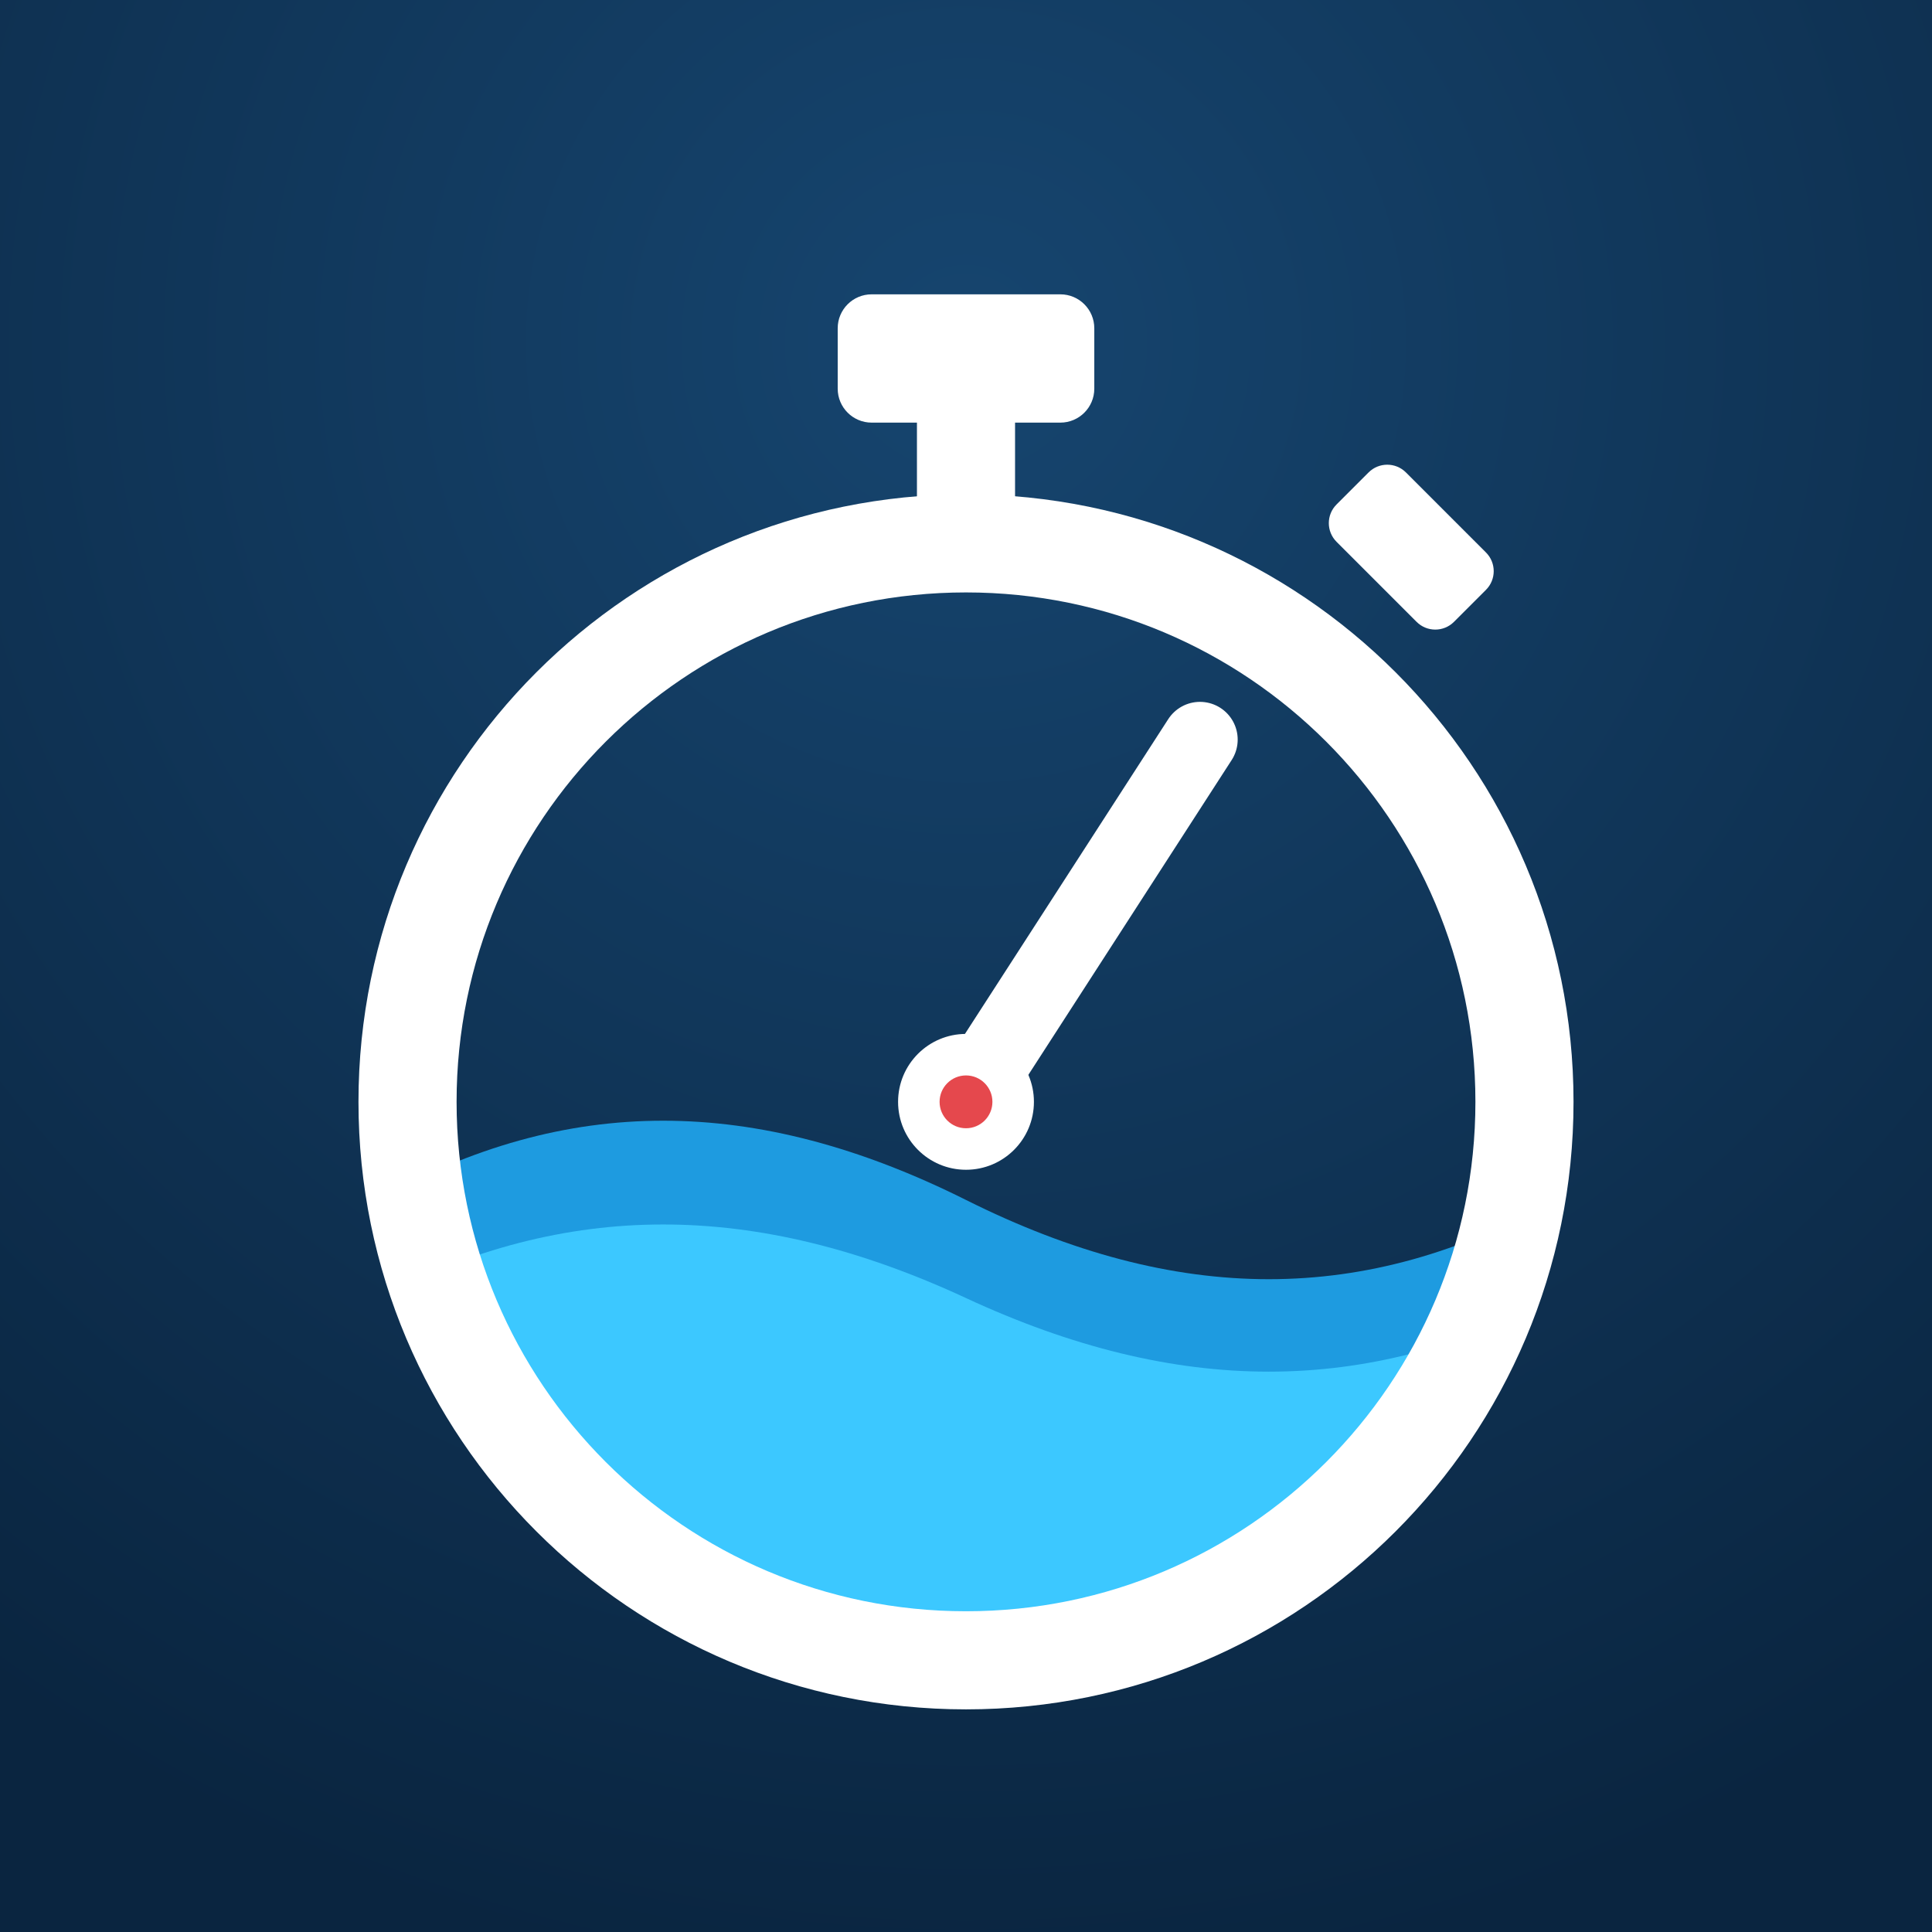
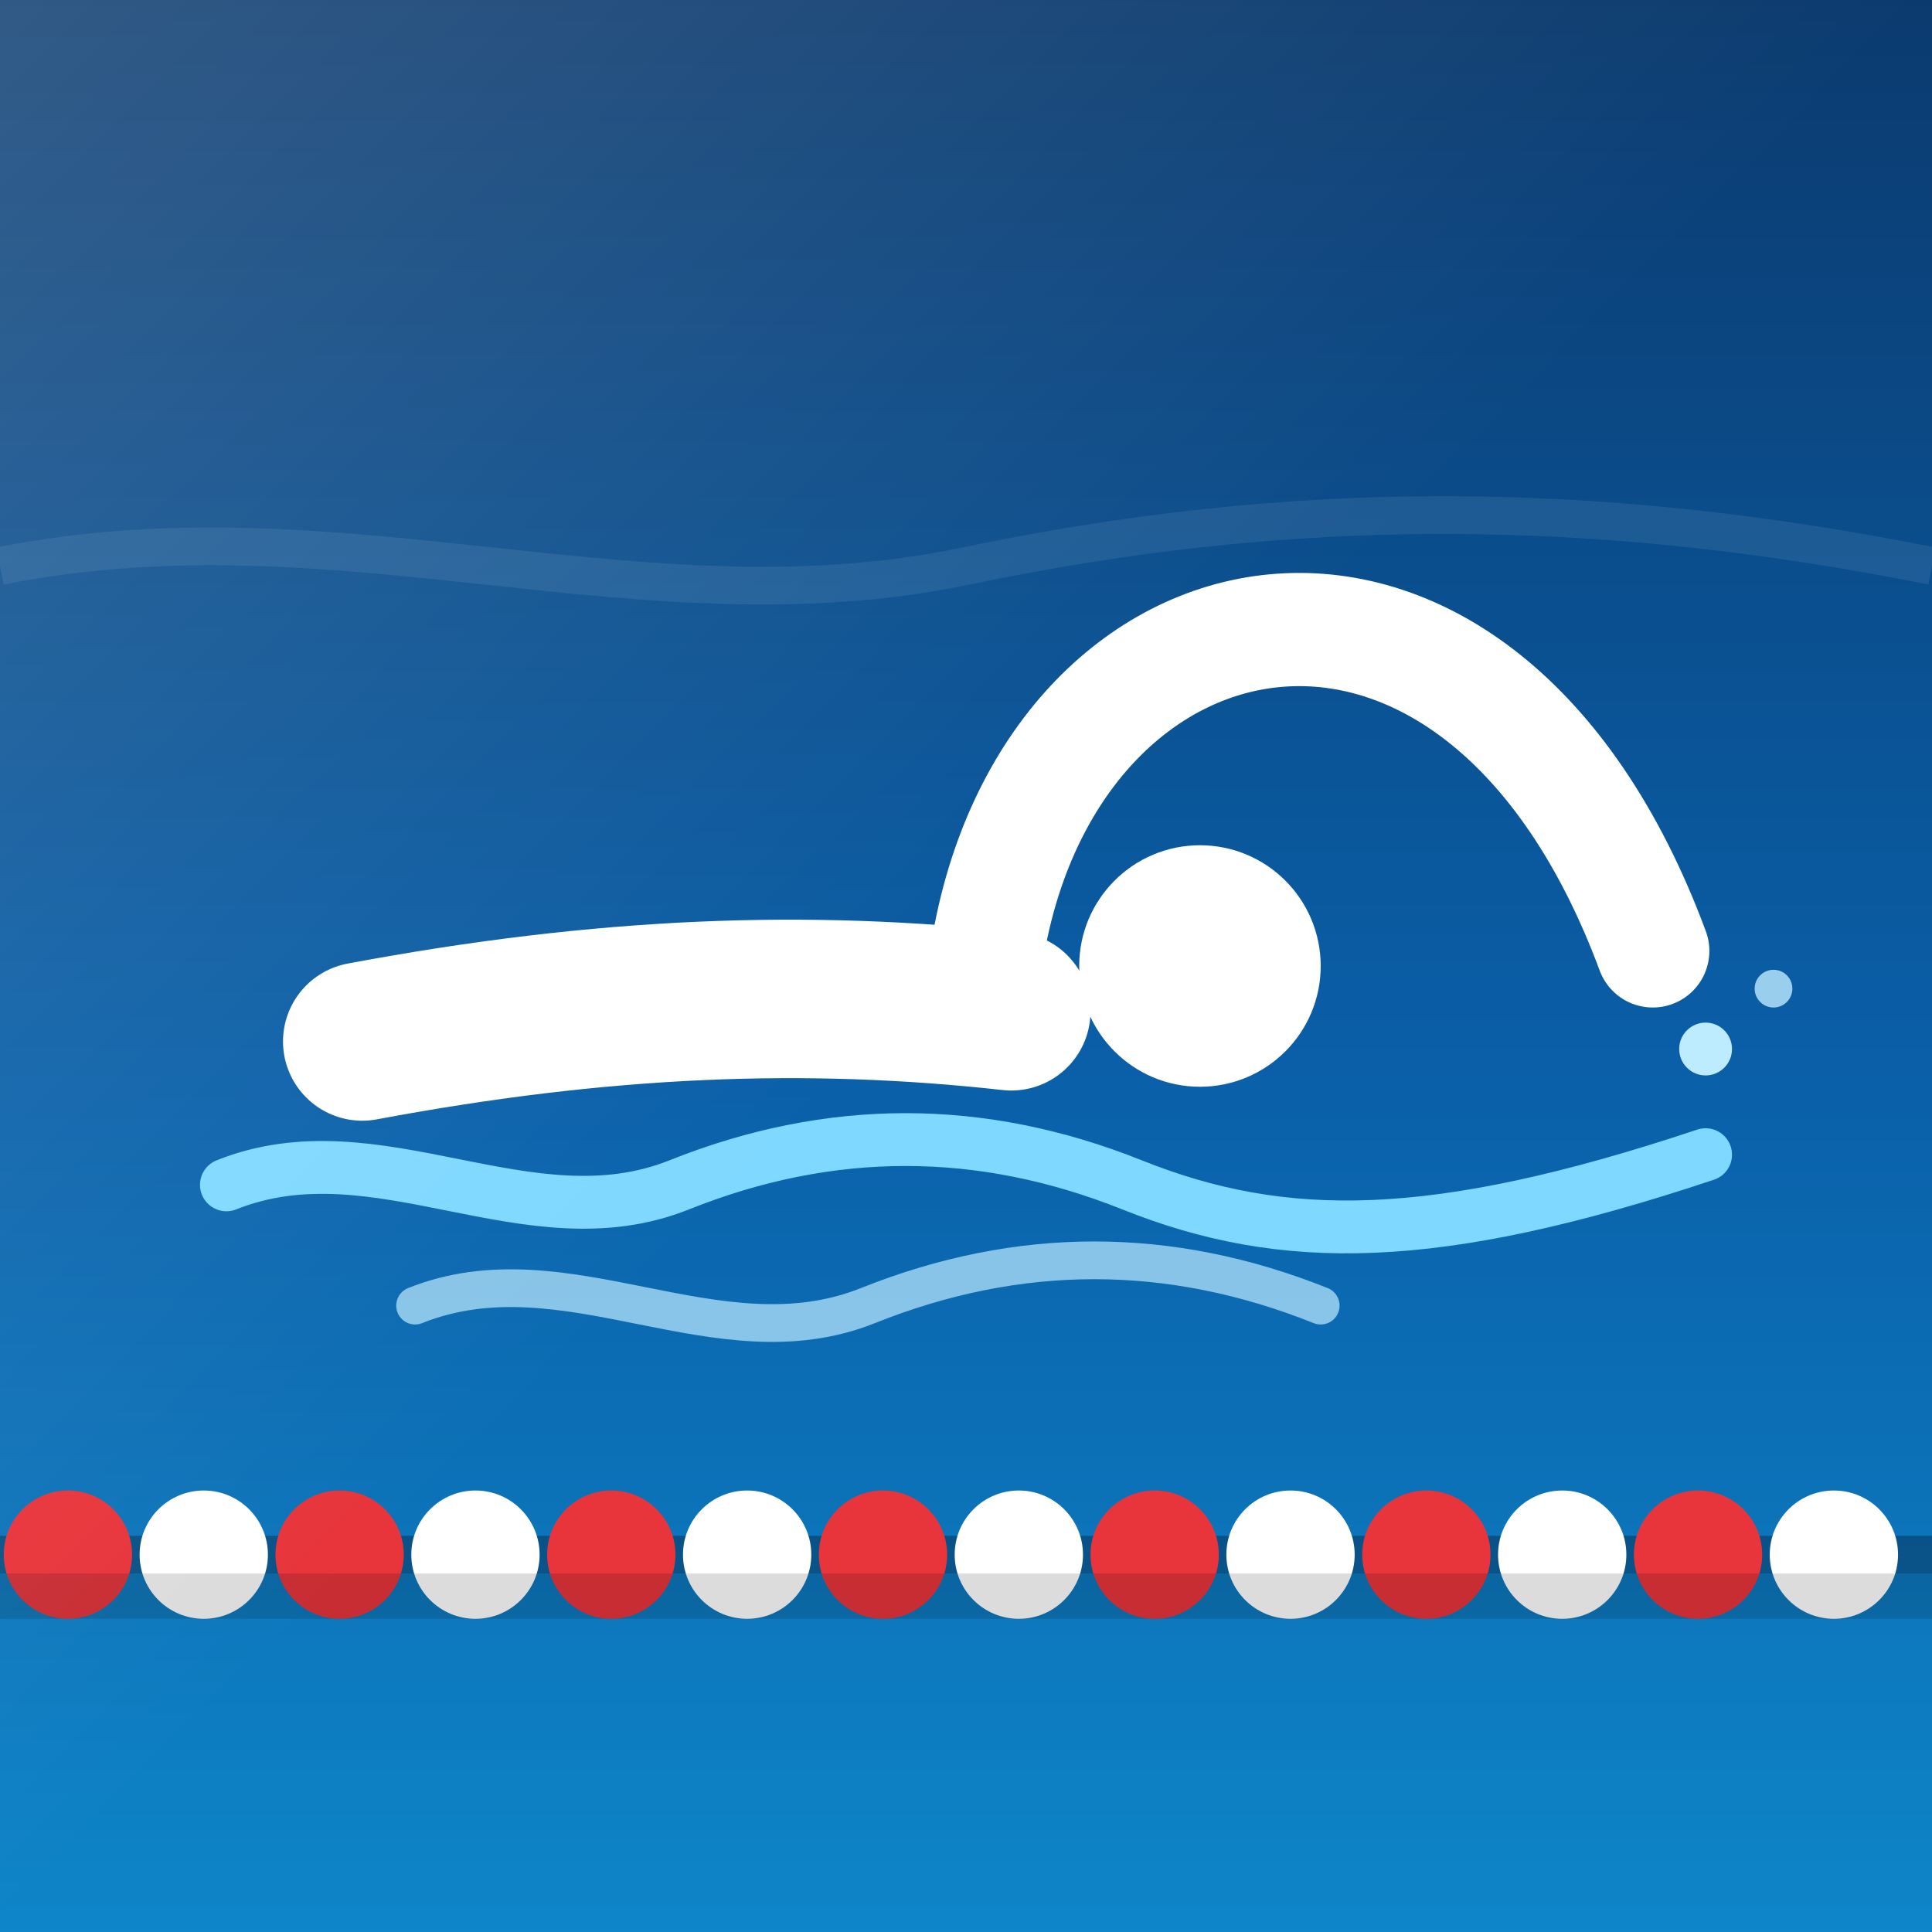
<svg xmlns="http://www.w3.org/2000/svg" viewBox="0 0 512 512">
  <defs>
-     <radialGradient id="bg" cx="50%" cy="18%" r="85%">
-       <stop offset="0" stop-color="#16456F" />
-       <stop offset="1" stop-color="#0A2540" />
-     </radialGradient>
-     <clipPath id="dial">
-       <circle cx="256" cy="292" r="140" />
+     <linearGradient id="pool" x1="0" y1="0" x2="0" y2="1">
+       <stop offset="0" stop-color="#0B3A6E" />
+       <stop offset="0.55" stop-color="#0A5FA8" />
+       <stop offset="1" stop-color="#0E86C9" />
+     </linearGradient>
+     <linearGradient id="sheen" x1="0" y1="0" x2="1" y2="1">
+       <stop offset="0" stop-color="#FFFFFF" stop-opacity=".16" />
+       <stop offset=".5" stop-color="#FFFFFF" stop-opacity="0" />
+     </linearGradient>
+     <clipPath id="sq">
+       <rect width="512" height="512" />
    </clipPath>
  </defs>
-   <rect width="512" height="512" fill="url(#bg)" />
-   <g clip-path="url(#dial)">
-     <path d="M100 318 C150 290 200 290 256 318 S362 346 412 318 V460 H100Z" fill="#1E9BE0" />
-     <path d="M100 344 C150 318 200 318 256 344 S362 370 412 344 V460 H100Z" fill="#3CC8FF" />
+   <g clip-path="url(#sq)">
+     <rect width="512" height="512" fill="url(#pool)" />
+     <path d="M0 150 C 90 132, 170 168, 256 150 S 422 132, 512 150" stroke="#FFFFFF" stroke-opacity=".08" stroke-width="10" fill="none" />
+     <g>
+       <rect x="0" y="407" width="512" height="10" fill="#08365F" opacity=".55" />
+       <g fill="#E8343B">
+         <circle cx="18" cy="412" r="17" />
+         <circle cx="90" cy="412" r="17" />
+         <circle cx="162" cy="412" r="17" />
+         <circle cx="234" cy="412" r="17" />
+         <circle cx="306" cy="412" r="17" />
+         <circle cx="378" cy="412" r="17" />
+         <circle cx="450" cy="412" r="17" />
+       </g>
+       <g fill="#FFFFFF">
+         <circle cx="54" cy="412" r="17" />
+         <circle cx="126" cy="412" r="17" />
+         <circle cx="198" cy="412" r="17" />
+         <circle cx="270" cy="412" r="17" />
+         <circle cx="342" cy="412" r="17" />
+         <circle cx="414" cy="412" r="17" />
+         <circle cx="486" cy="412" r="17" />
+       </g>
+       <g fill="#000000" opacity=".14">
+         <rect x="0" y="417" width="512" height="12" />
+       </g>
+     </g>
+     <g fill="none" stroke="#FFFFFF" stroke-linecap="round" stroke-linejoin="round">
+       <path d="M96 276 C 160 264, 214 262, 268 268" stroke-width="42" />
+       <path d="M262 250 C 280 150, 392 128, 438 252" stroke-width="30" />
+     </g>
+     <circle cx="318" cy="256" r="32" fill="#FFFFFF" />
+     <path d="M60 314 C 100 298, 140 330, 180 314 S 260 298, 300 314 S 380 330, 452 306" stroke="#7FD8FF" stroke-width="14" stroke-linecap="round" fill="none" />
+     <path d="M110 346 C 150 330, 190 362, 230 346 S 310 330, 350 346" stroke="#BDEBFF" stroke-width="10" stroke-linecap="round" fill="none" opacity=".7" />
+     <circle cx="452" cy="278" r="7" fill="#BDEBFF" />
+     <circle cx="470" cy="262" r="5" fill="#BDEBFF" opacity=".8" />
+     <rect width="512" height="512" fill="url(#sheen)" />
  </g>
-   <circle cx="256" cy="292" r="148" fill="none" stroke="#FFFFFF" stroke-width="26" />
-   <rect x="222" y="78" width="68" height="34" rx="9" fill="#FFFFFF" />
-   <rect x="243" y="108" width="26" height="40" fill="#FFFFFF" />
-   <rect x="352" y="132" width="44" height="26" rx="7" fill="#FFFFFF" transform="rotate(45 374 145)" />
-   <line x1="256" y1="292" x2="318" y2="196" stroke="#FFFFFF" stroke-width="20" stroke-linecap="round" />
-   <circle cx="256" cy="292" r="18" fill="#FFFFFF" />
-   <circle cx="256" cy="292" r="7" fill="#E5484D" />
</svg>
